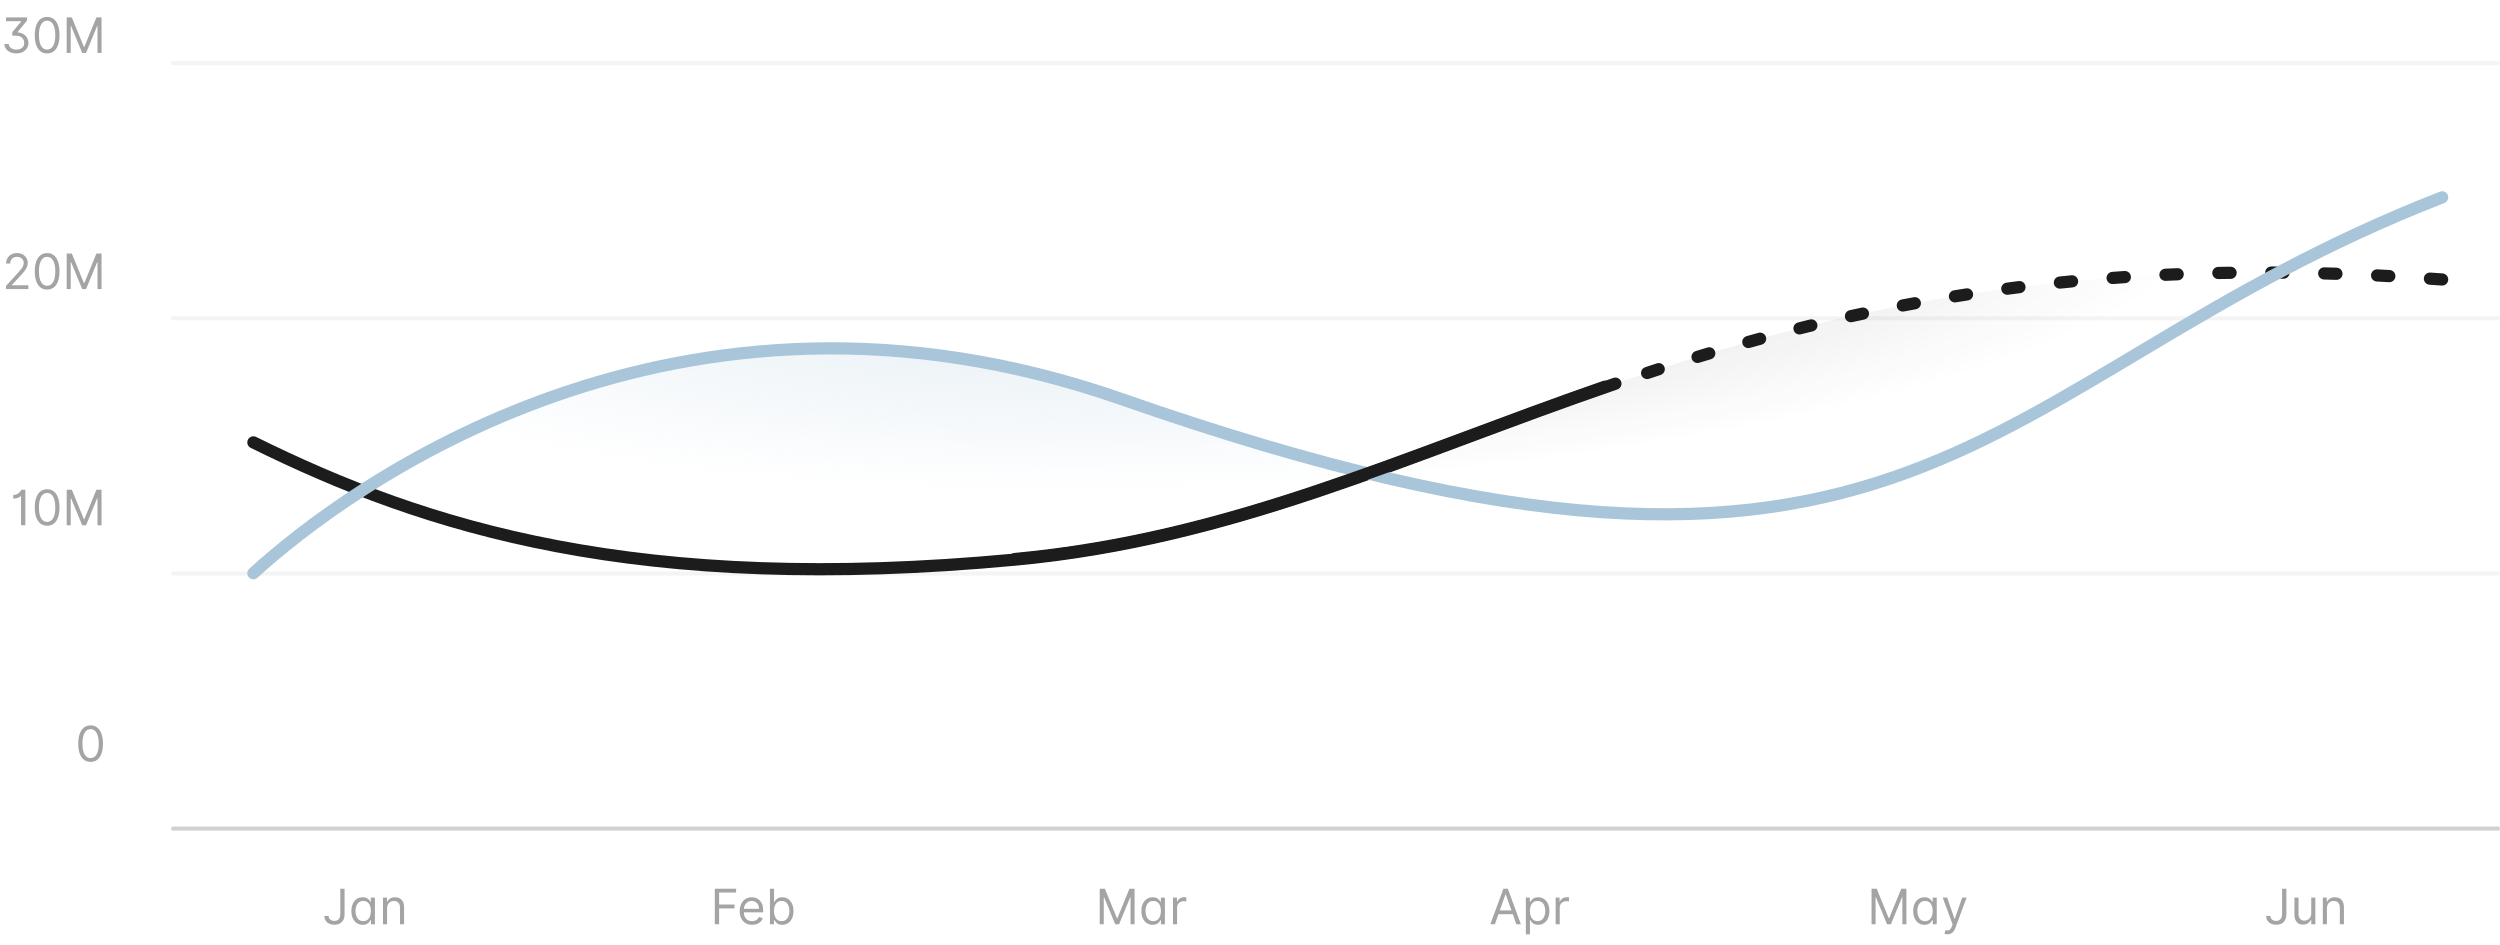
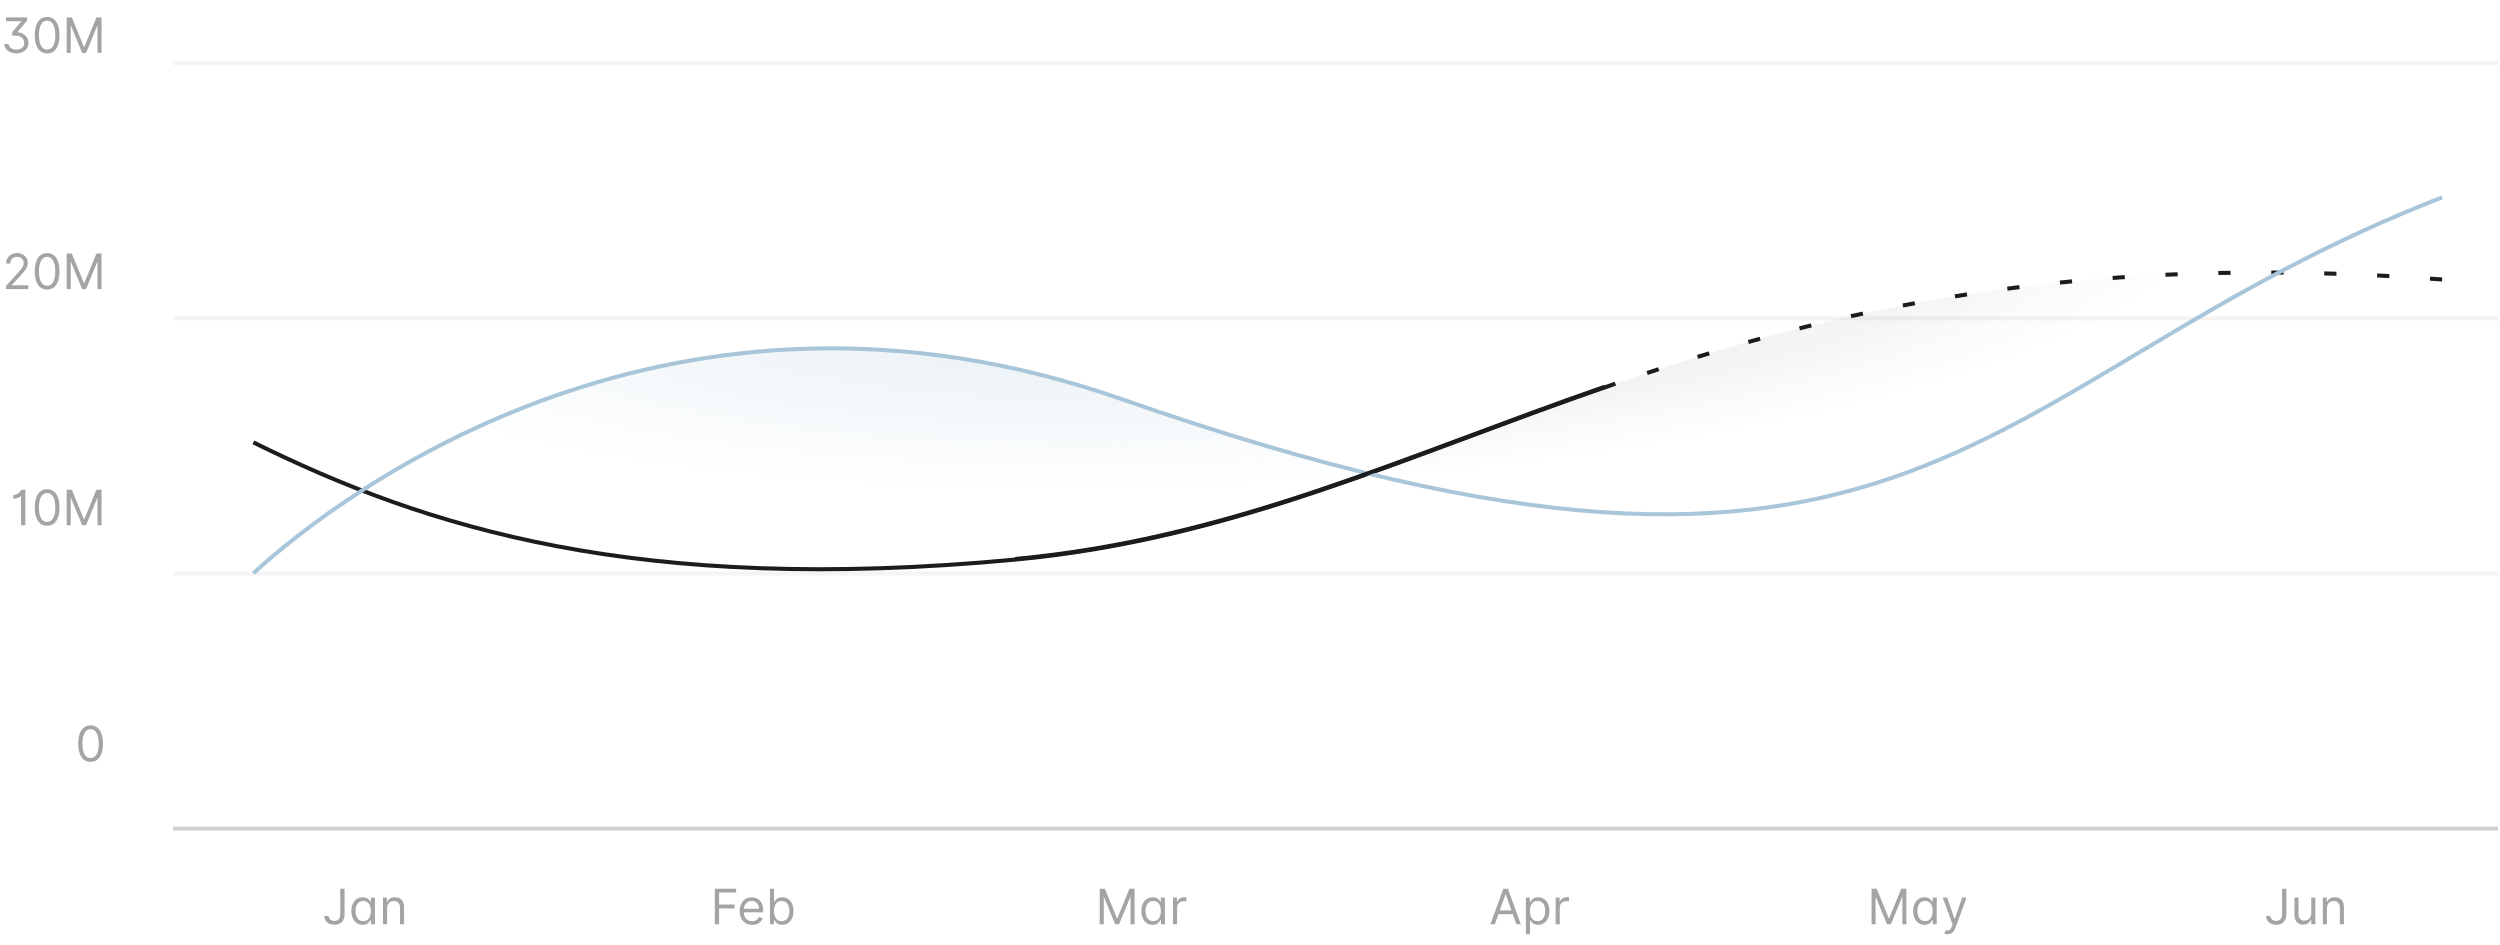
<svg xmlns="http://www.w3.org/2000/svg" width="614" height="232" viewBox="0 0 614 232" fill="none">
  <path d="M1.056 10.818H2.13C2.161 11.114 2.262 11.364 2.433 11.568C2.606 11.77 2.83 11.923 3.106 12.028C3.381 12.131 3.687 12.182 4.022 12.182C4.386 12.182 4.712 12.121 5.002 11.999C5.292 11.876 5.522 11.695 5.692 11.453C5.863 11.209 5.948 10.906 5.948 10.546C5.948 10.23 5.874 9.938 5.727 9.668C5.579 9.395 5.342 9.175 5.015 9.007C4.688 8.839 4.255 8.756 3.715 8.756H3.016V7.903L5.198 5.278V5.21H1.482V4.273H6.647V5.04L4.312 7.869V7.938C4.687 7.955 5.036 8.031 5.36 8.168C5.687 8.304 5.971 8.489 6.212 8.722C6.457 8.955 6.647 9.226 6.783 9.536C6.92 9.845 6.988 10.182 6.988 10.546C6.988 11.043 6.86 11.486 6.604 11.875C6.352 12.261 6.001 12.565 5.552 12.787C5.106 13.008 4.59 13.119 4.005 13.119C3.488 13.119 3.012 13.028 2.577 12.847C2.143 12.665 1.789 12.402 1.516 12.058C1.244 11.714 1.09 11.301 1.056 10.818ZM11.574 13.119C10.932 13.119 10.385 12.945 9.934 12.595C9.482 12.243 9.137 11.733 8.898 11.065C8.659 10.395 8.54 9.585 8.54 8.636C8.54 7.693 8.659 6.888 8.898 6.22C9.14 5.55 9.486 5.038 9.938 4.686C10.392 4.331 10.938 4.153 11.574 4.153C12.211 4.153 12.755 4.331 13.206 4.686C13.661 5.038 14.008 5.55 14.246 6.22C14.488 6.888 14.608 7.693 14.608 8.636C14.608 9.585 14.489 10.395 14.25 11.065C14.012 11.733 13.666 12.243 13.215 12.595C12.763 12.945 12.216 13.119 11.574 13.119ZM11.574 12.182C12.211 12.182 12.705 11.875 13.057 11.261C13.409 10.648 13.586 9.773 13.586 8.636C13.586 7.881 13.505 7.237 13.343 6.706C13.184 6.175 12.954 5.77 12.652 5.491C12.354 5.213 11.995 5.074 11.574 5.074C10.944 5.074 10.451 5.385 10.095 6.007C9.74 6.626 9.563 7.503 9.563 8.636C9.563 9.392 9.642 10.034 9.801 10.562C9.961 11.091 10.189 11.493 10.488 11.768C10.789 12.044 11.151 12.182 11.574 12.182ZM16.381 4.273H17.642L20.608 11.517H20.711L23.677 4.273H24.938V13H23.949V6.369H23.864L21.137 13H20.182L17.455 6.369H17.37V13H16.381V4.273Z" fill="#1C1C1C" fill-opacity="0.4" />
  <path d="M1.462 71V70.233L4.343 67.079C4.681 66.71 4.959 66.389 5.178 66.117C5.397 65.841 5.559 65.582 5.664 65.341C5.772 65.097 5.826 64.841 5.826 64.574C5.826 64.267 5.752 64.001 5.604 63.777C5.459 63.553 5.26 63.379 5.007 63.257C4.755 63.135 4.471 63.074 4.155 63.074C3.82 63.074 3.527 63.144 3.277 63.283C3.03 63.419 2.838 63.611 2.702 63.858C2.569 64.105 2.502 64.395 2.502 64.727H1.496C1.496 64.216 1.614 63.767 1.85 63.381C2.086 62.994 2.407 62.693 2.813 62.477C3.222 62.261 3.681 62.153 4.189 62.153C4.701 62.153 5.154 62.261 5.549 62.477C5.944 62.693 6.253 62.984 6.478 63.351C6.702 63.717 6.814 64.125 6.814 64.574C6.814 64.895 6.756 65.209 6.64 65.516C6.526 65.82 6.327 66.159 6.043 66.534C5.762 66.906 5.371 67.361 4.871 67.898L2.911 69.994V70.062H6.968V71H1.462ZM11.574 71.119C10.932 71.119 10.385 70.945 9.934 70.595C9.482 70.243 9.137 69.733 8.898 69.065C8.659 68.395 8.54 67.585 8.54 66.636C8.54 65.693 8.659 64.888 8.898 64.22C9.14 63.55 9.486 63.038 9.938 62.686C10.392 62.331 10.938 62.153 11.574 62.153C12.211 62.153 12.755 62.331 13.206 62.686C13.661 63.038 14.008 63.55 14.246 64.22C14.488 64.888 14.608 65.693 14.608 66.636C14.608 67.585 14.489 68.395 14.25 69.065C14.012 69.733 13.666 70.243 13.215 70.595C12.763 70.945 12.216 71.119 11.574 71.119ZM11.574 70.182C12.211 70.182 12.705 69.875 13.057 69.261C13.409 68.648 13.586 67.773 13.586 66.636C13.586 65.881 13.505 65.237 13.343 64.706C13.184 64.175 12.954 63.77 12.652 63.492C12.354 63.213 11.995 63.074 11.574 63.074C10.944 63.074 10.451 63.385 10.095 64.007C9.74 64.626 9.563 65.503 9.563 66.636C9.563 67.392 9.642 68.034 9.801 68.562C9.961 69.091 10.189 69.493 10.488 69.769C10.789 70.044 11.151 70.182 11.574 70.182ZM16.381 62.273H17.642L20.608 69.517H20.711L23.677 62.273H24.938V71H23.949V64.369H23.864L21.137 71H20.182L17.455 64.369H17.37V71H16.381V62.273Z" fill="#1C1C1C" fill-opacity="0.4" />
  <path d="M6.226 120.273V129H5.169V121.807H5.101C5.061 121.886 4.959 121.977 4.794 122.08C4.63 122.179 4.417 122.267 4.155 122.344C3.894 122.418 3.596 122.455 3.26 122.455V121.568C3.598 121.568 3.891 121.507 4.138 121.385C4.385 121.263 4.591 121.119 4.756 120.955C4.924 120.79 5.05 120.641 5.135 120.507C5.223 120.374 5.274 120.295 5.289 120.273H6.226ZM11.574 129.119C10.932 129.119 10.385 128.945 9.934 128.595C9.482 128.243 9.137 127.733 8.898 127.065C8.659 126.395 8.54 125.585 8.54 124.636C8.54 123.693 8.659 122.888 8.898 122.22C9.14 121.55 9.486 121.038 9.938 120.686C10.392 120.331 10.938 120.153 11.574 120.153C12.211 120.153 12.755 120.331 13.206 120.686C13.661 121.038 14.008 121.55 14.246 122.22C14.488 122.888 14.608 123.693 14.608 124.636C14.608 125.585 14.489 126.395 14.25 127.065C14.012 127.733 13.666 128.243 13.215 128.595C12.763 128.945 12.216 129.119 11.574 129.119ZM11.574 128.182C12.211 128.182 12.705 127.875 13.057 127.261C13.409 126.648 13.586 125.773 13.586 124.636C13.586 123.881 13.505 123.237 13.343 122.706C13.184 122.175 12.954 121.77 12.652 121.491C12.354 121.213 11.995 121.074 11.574 121.074C10.944 121.074 10.451 121.385 10.095 122.007C9.74 122.626 9.563 123.503 9.563 124.636C9.563 125.392 9.642 126.034 9.801 126.562C9.961 127.091 10.189 127.493 10.488 127.768C10.789 128.044 11.151 128.182 11.574 128.182ZM16.381 120.273H17.642L20.608 127.517H20.711L23.677 120.273H24.938V129H23.949V122.369H23.864L21.137 129H20.182L17.455 122.369H17.37V129H16.381V120.273Z" fill="#1C1C1C" fill-opacity="0.4" />
  <path d="M22.25 187.119C21.608 187.119 21.061 186.945 20.609 186.595C20.158 186.243 19.812 185.733 19.574 185.065C19.335 184.395 19.216 183.585 19.216 182.636C19.216 181.693 19.335 180.888 19.574 180.22C19.815 179.55 20.162 179.038 20.614 178.686C21.068 178.331 21.614 178.153 22.25 178.153C22.886 178.153 23.43 178.331 23.882 178.686C24.337 179.038 24.683 179.55 24.922 180.22C25.163 180.888 25.284 181.693 25.284 182.636C25.284 183.585 25.165 184.395 24.926 185.065C24.688 185.733 24.342 186.243 23.891 186.595C23.439 186.945 22.892 187.119 22.25 187.119ZM22.25 186.182C22.886 186.182 23.381 185.875 23.733 185.261C24.085 184.648 24.261 183.773 24.261 182.636C24.261 181.881 24.18 181.237 24.018 180.706C23.859 180.175 23.629 179.77 23.328 179.491C23.03 179.213 22.671 179.074 22.25 179.074C21.619 179.074 21.126 179.385 20.771 180.007C20.416 180.626 20.239 181.503 20.239 182.636C20.239 183.392 20.318 184.034 20.477 184.562C20.636 185.091 20.865 185.493 21.163 185.768C21.465 186.044 21.827 186.182 22.25 186.182Z" fill="#1C1C1C" fill-opacity="0.4" />
-   <line x1="42.5" y1="15.5" x2="613.5" y2="15.5" stroke="#1C1C1C" stroke-opacity="0.05" stroke-linecap="round" />
-   <line x1="42.5" y1="78.167" x2="613.5" y2="78.167" stroke="#1C1C1C" stroke-opacity="0.05" stroke-linecap="round" />
-   <line x1="42.5" y1="140.833" x2="613.5" y2="140.833" stroke="#1C1C1C" stroke-opacity="0.05" stroke-linecap="round" />
-   <line x1="42.5" y1="203.5" x2="613.5" y2="203.5" stroke="#1C1C1C" stroke-opacity="0.2" stroke-linecap="round" />
+   <line x1="42.5" y1="15.5" x2="613.5" y2="15.5" stroke="#1C1C1C" stroke-opacity="0.05" strokeLinecap="round" />
+   <line x1="42.5" y1="78.167" x2="613.5" y2="78.167" stroke="#1C1C1C" stroke-opacity="0.05" strokeLinecap="round" />
+   <line x1="42.5" y1="140.833" x2="613.5" y2="140.833" stroke="#1C1C1C" stroke-opacity="0.05" strokeLinecap="round" />
+   <line x1="42.5" y1="203.5" x2="613.5" y2="203.5" stroke="#1C1C1C" stroke-opacity="0.2" strokeLinecap="round" />
  <path d="M83.57 218.273H84.627V224.511C84.627 225.068 84.525 225.541 84.32 225.93C84.116 226.32 83.827 226.615 83.455 226.817C83.083 227.018 82.644 227.119 82.138 227.119C81.661 227.119 81.236 227.033 80.864 226.859C80.492 226.683 80.2 226.433 79.986 226.109C79.773 225.786 79.667 225.401 79.667 224.955H80.707C80.707 225.202 80.768 225.418 80.89 225.602C81.015 225.784 81.185 225.926 81.401 226.028C81.617 226.131 81.863 226.182 82.138 226.182C82.442 226.182 82.701 226.118 82.914 225.99C83.127 225.862 83.289 225.675 83.4 225.428C83.513 225.178 83.57 224.872 83.57 224.511V218.273ZM89.08 227.136C88.535 227.136 88.053 226.999 87.636 226.723C87.218 226.445 86.891 226.053 86.656 225.547C86.42 225.038 86.302 224.438 86.302 223.744C86.302 223.057 86.42 222.46 86.656 221.955C86.891 221.449 87.219 221.058 87.64 220.783C88.06 220.507 88.546 220.369 89.097 220.369C89.523 220.369 89.86 220.44 90.107 220.582C90.357 220.722 90.547 220.881 90.678 221.06C90.812 221.236 90.915 221.381 90.989 221.494H91.075V220.455H92.08V227H91.109V225.994H90.989C90.915 226.114 90.81 226.264 90.674 226.446C90.538 226.625 90.343 226.786 90.09 226.928C89.837 227.067 89.501 227.136 89.08 227.136ZM89.217 226.233C89.62 226.233 89.961 226.128 90.239 225.918C90.518 225.705 90.729 225.411 90.874 225.036C91.019 224.658 91.092 224.222 91.092 223.727C91.092 223.239 91.02 222.811 90.879 222.445C90.736 222.075 90.526 221.788 90.248 221.584C89.969 221.376 89.626 221.273 89.217 221.273C88.79 221.273 88.435 221.382 88.151 221.601C87.87 221.817 87.658 222.111 87.516 222.483C87.377 222.852 87.308 223.267 87.308 223.727C87.308 224.193 87.379 224.616 87.52 224.997C87.665 225.375 87.879 225.676 88.16 225.901C88.444 226.122 88.796 226.233 89.217 226.233ZM95.067 223.062V227H94.062V220.455H95.033V221.477H95.119C95.272 221.145 95.505 220.878 95.817 220.676C96.13 220.472 96.533 220.369 97.028 220.369C97.471 220.369 97.859 220.46 98.191 220.642C98.523 220.821 98.782 221.094 98.967 221.46C99.151 221.824 99.244 222.284 99.244 222.841V227H98.238V222.909C98.238 222.395 98.104 221.994 97.837 221.707C97.57 221.418 97.204 221.273 96.738 221.273C96.417 221.273 96.13 221.342 95.877 221.482C95.627 221.621 95.43 221.824 95.285 222.091C95.14 222.358 95.067 222.682 95.067 223.062Z" fill="#1C1C1C" fill-opacity="0.4" />
  <path d="M175.556 227V218.273H180.789V219.21H176.613V222.159H180.397V223.097H176.613V227H175.556ZM184.727 227.136C184.096 227.136 183.552 226.997 183.095 226.719C182.64 226.438 182.289 226.045 182.042 225.543C181.798 225.037 181.676 224.449 181.676 223.778C181.676 223.108 181.798 222.517 182.042 222.006C182.289 221.491 182.633 221.091 183.074 220.804C183.517 220.514 184.034 220.369 184.625 220.369C184.966 220.369 185.302 220.426 185.635 220.54C185.967 220.653 186.27 220.838 186.542 221.094C186.815 221.347 187.032 221.682 187.194 222.099C187.356 222.517 187.437 223.031 187.437 223.642V224.068H182.392V223.199H186.414C186.414 222.83 186.341 222.5 186.193 222.21C186.048 221.92 185.841 221.692 185.571 221.524C185.304 221.357 184.988 221.273 184.625 221.273C184.224 221.273 183.878 221.372 183.585 221.571C183.295 221.767 183.072 222.023 182.916 222.338C182.76 222.653 182.681 222.991 182.681 223.352V223.932C182.681 224.426 182.767 224.845 182.937 225.189C183.11 225.53 183.351 225.79 183.657 225.969C183.964 226.145 184.321 226.233 184.727 226.233C184.991 226.233 185.23 226.196 185.443 226.122C185.659 226.045 185.845 225.932 186.001 225.781C186.157 225.628 186.278 225.437 186.363 225.21L187.335 225.483C187.233 225.812 187.061 226.102 186.819 226.352C186.578 226.599 186.28 226.793 185.924 226.932C185.569 227.068 185.17 227.136 184.727 227.136ZM189.103 227V218.273H190.109V221.494H190.194C190.268 221.381 190.37 221.236 190.501 221.06C190.635 220.881 190.825 220.722 191.072 220.582C191.322 220.44 191.66 220.369 192.086 220.369C192.637 220.369 193.123 220.507 193.544 220.783C193.964 221.058 194.292 221.449 194.528 221.955C194.764 222.46 194.882 223.057 194.882 223.744C194.882 224.438 194.764 225.038 194.528 225.547C194.292 226.053 193.966 226.445 193.548 226.723C193.13 226.999 192.649 227.136 192.103 227.136C191.683 227.136 191.346 227.067 191.093 226.928C190.841 226.786 190.646 226.625 190.51 226.446C190.373 226.264 190.268 226.114 190.194 225.994H190.075V227H189.103ZM190.092 223.727C190.092 224.222 190.164 224.658 190.309 225.036C190.454 225.411 190.666 225.705 190.944 225.918C191.223 226.128 191.564 226.233 191.967 226.233C192.387 226.233 192.738 226.122 193.02 225.901C193.304 225.676 193.517 225.375 193.659 224.997C193.804 224.616 193.876 224.193 193.876 223.727C193.876 223.267 193.805 222.852 193.663 222.483C193.524 222.111 193.312 221.817 193.028 221.601C192.747 221.382 192.393 221.273 191.967 221.273C191.558 221.273 191.214 221.376 190.936 221.584C190.657 221.788 190.447 222.075 190.305 222.445C190.163 222.811 190.092 223.239 190.092 223.727Z" fill="#1C1C1C" fill-opacity="0.4" />
  <path d="M270.094 218.273H271.355L274.321 225.517H274.423L277.389 218.273H278.65V227H277.662V220.369H277.577L274.849 227H273.895L271.167 220.369H271.082V227H270.094V218.273ZM283.105 227.136C282.559 227.136 282.078 226.999 281.66 226.723C281.242 226.445 280.916 226.053 280.68 225.547C280.444 225.038 280.326 224.438 280.326 223.744C280.326 223.057 280.444 222.46 280.68 221.955C280.916 221.449 281.244 221.058 281.664 220.783C282.085 220.507 282.571 220.369 283.122 220.369C283.548 220.369 283.884 220.44 284.132 220.582C284.382 220.722 284.572 220.881 284.703 221.06C284.836 221.236 284.94 221.381 285.014 221.494H285.099V220.455H286.105V227H285.133V225.994H285.014C284.94 226.114 284.835 226.264 284.698 226.446C284.562 226.625 284.367 226.786 284.115 226.928C283.862 227.067 283.525 227.136 283.105 227.136ZM283.241 226.233C283.644 226.233 283.985 226.128 284.264 225.918C284.542 225.705 284.754 225.411 284.899 225.036C285.044 224.658 285.116 224.222 285.116 223.727C285.116 223.239 285.045 222.811 284.903 222.445C284.761 222.075 284.551 221.788 284.272 221.584C283.994 221.376 283.65 221.273 283.241 221.273C282.815 221.273 282.46 221.382 282.176 221.601C281.894 221.817 281.683 222.111 281.541 222.483C281.401 222.852 281.332 223.267 281.332 223.727C281.332 224.193 281.403 224.616 281.545 224.997C281.69 225.375 281.903 225.676 282.184 225.901C282.468 226.122 282.821 226.233 283.241 226.233ZM288.086 227V220.455H289.058V221.443H289.126C289.245 221.119 289.461 220.857 289.774 220.655C290.086 220.453 290.438 220.352 290.83 220.352C290.904 220.352 290.997 220.354 291.107 220.357C291.218 220.359 291.302 220.364 291.359 220.369V221.392C291.325 221.384 291.247 221.371 291.124 221.354C291.005 221.334 290.879 221.324 290.745 221.324C290.427 221.324 290.143 221.391 289.893 221.524C289.646 221.655 289.45 221.837 289.305 222.07C289.163 222.3 289.092 222.562 289.092 222.858V227H288.086Z" fill="#1C1C1C" fill-opacity="0.4" />
  <path d="M367.138 227H366.03L369.235 218.273H370.326L373.53 227H372.422L369.814 219.653H369.746L367.138 227ZM367.547 223.591H372.013V224.528H367.547V223.591ZM374.753 229.455V220.455H375.725V221.494H375.844C375.918 221.381 376.02 221.236 376.151 221.06C376.284 220.881 376.475 220.722 376.722 220.582C376.972 220.44 377.31 220.369 377.736 220.369C378.287 220.369 378.773 220.507 379.193 220.783C379.614 221.058 379.942 221.449 380.178 221.955C380.414 222.46 380.532 223.057 380.532 223.744C380.532 224.438 380.414 225.038 380.178 225.547C379.942 226.053 379.615 226.445 379.198 226.723C378.78 226.999 378.299 227.136 377.753 227.136C377.333 227.136 376.996 227.067 376.743 226.928C376.49 226.786 376.296 226.625 376.159 226.446C376.023 226.264 375.918 226.114 375.844 225.994H375.759V229.455H374.753ZM375.742 223.727C375.742 224.222 375.814 224.658 375.959 225.036C376.104 225.411 376.316 225.705 376.594 225.918C376.872 226.128 377.213 226.233 377.617 226.233C378.037 226.233 378.388 226.122 378.669 225.901C378.953 225.676 379.166 225.375 379.309 224.997C379.453 224.616 379.526 224.193 379.526 223.727C379.526 223.267 379.455 222.852 379.313 222.483C379.174 222.111 378.962 221.817 378.678 221.601C378.397 221.382 378.043 221.273 377.617 221.273C377.208 221.273 376.864 221.376 376.586 221.584C376.307 221.788 376.097 222.075 375.955 222.445C375.813 222.811 375.742 223.239 375.742 223.727ZM382.066 227V220.455H383.037V221.443H383.105C383.225 221.119 383.441 220.857 383.753 220.655C384.066 220.453 384.418 220.352 384.81 220.352C384.884 220.352 384.976 220.354 385.087 220.357C385.198 220.359 385.282 220.364 385.338 220.369V221.392C385.304 221.384 385.226 221.371 385.104 221.354C384.985 221.334 384.858 221.324 384.725 221.324C384.407 221.324 384.122 221.391 383.872 221.524C383.625 221.655 383.429 221.837 383.284 222.07C383.142 222.3 383.071 222.562 383.071 222.858V227H382.066Z" fill="#1C1C1C" fill-opacity="0.4" />
  <path d="M459.652 218.273H460.914L463.879 225.517H463.982L466.948 218.273H468.209V227H467.22V220.369H467.135L464.408 227H463.453L460.726 220.369H460.641V227H459.652V218.273ZM472.663 227.136C472.118 227.136 471.636 226.999 471.219 226.723C470.801 226.445 470.474 226.053 470.238 225.547C470.003 225.038 469.885 224.438 469.885 223.744C469.885 223.057 470.003 222.46 470.238 221.955C470.474 221.449 470.802 221.058 471.223 220.783C471.643 220.507 472.129 220.369 472.68 220.369C473.106 220.369 473.443 220.44 473.69 220.582C473.94 220.722 474.131 220.881 474.261 221.06C474.395 221.236 474.498 221.381 474.572 221.494H474.658V220.455H475.663V227H474.692V225.994H474.572C474.498 226.114 474.393 226.264 474.257 226.446C474.121 226.625 473.926 226.786 473.673 226.928C473.42 227.067 473.084 227.136 472.663 227.136ZM472.8 226.233C473.203 226.233 473.544 226.128 473.822 225.918C474.101 225.705 474.312 225.411 474.457 225.036C474.602 224.658 474.675 224.222 474.675 223.727C474.675 223.239 474.604 222.811 474.461 222.445C474.319 222.075 474.109 221.788 473.831 221.584C473.552 221.376 473.209 221.273 472.8 221.273C472.373 221.273 472.018 221.382 471.734 221.601C471.453 221.817 471.241 222.111 471.099 222.483C470.96 222.852 470.89 223.267 470.89 223.727C470.89 224.193 470.961 224.616 471.104 224.997C471.248 225.375 471.461 225.676 471.743 225.901C472.027 226.122 472.379 226.233 472.8 226.233ZM478.292 229.455C478.122 229.455 477.97 229.44 477.836 229.412C477.703 229.386 477.611 229.361 477.56 229.335L477.815 228.449C478.06 228.511 478.275 228.534 478.463 228.517C478.65 228.5 478.817 228.416 478.961 228.266C479.109 228.118 479.244 227.878 479.366 227.545L479.554 227.034L477.133 220.455H478.224L480.031 225.67H480.099L481.906 220.455H482.997L480.219 227.955C480.094 228.293 479.939 228.572 479.754 228.794C479.569 229.018 479.355 229.185 479.111 229.293C478.869 229.401 478.596 229.455 478.292 229.455Z" fill="#1C1C1C" fill-opacity="0.4" />
  <path d="M560.477 218.273H561.534V224.511C561.534 225.068 561.432 225.541 561.227 225.93C561.023 226.32 560.735 226.615 560.362 226.817C559.99 227.018 559.551 227.119 559.046 227.119C558.568 227.119 558.144 227.033 557.772 226.859C557.399 226.683 557.107 226.433 556.894 226.109C556.681 225.786 556.574 225.401 556.574 224.955H557.614C557.614 225.202 557.675 225.418 557.797 225.602C557.922 225.784 558.093 225.926 558.308 226.028C558.524 226.131 558.77 226.182 559.046 226.182C559.35 226.182 559.608 226.118 559.821 225.99C560.034 225.862 560.196 225.675 560.307 225.428C560.421 225.178 560.477 224.872 560.477 224.511V218.273ZM567.641 224.324V220.455H568.647V227H567.641V225.892H567.573C567.419 226.224 567.181 226.507 566.857 226.74C566.533 226.97 566.124 227.085 565.629 227.085C565.22 227.085 564.857 226.996 564.539 226.817C564.22 226.635 563.97 226.362 563.789 225.999C563.607 225.632 563.516 225.17 563.516 224.614V220.455H564.522V224.545C564.522 225.023 564.655 225.403 564.922 225.688C565.192 225.972 565.536 226.114 565.953 226.114C566.203 226.114 566.458 226.05 566.716 225.922C566.977 225.794 567.196 225.598 567.372 225.334C567.551 225.07 567.641 224.733 567.641 224.324ZM571.494 223.062V227H570.488V220.455H571.46V221.477H571.545C571.699 221.145 571.932 220.878 572.244 220.676C572.557 220.472 572.96 220.369 573.454 220.369C573.898 220.369 574.285 220.46 574.618 220.642C574.95 220.821 575.209 221.094 575.393 221.46C575.578 221.824 575.67 222.284 575.67 222.841V227H574.665V222.909C574.665 222.395 574.531 221.994 574.264 221.707C573.997 221.418 573.631 221.273 573.165 221.273C572.844 221.273 572.557 221.342 572.304 221.482C572.054 221.621 571.856 221.824 571.711 222.091C571.567 222.358 571.494 222.682 571.494 223.062Z" fill="#1C1C1C" fill-opacity="0.4" />
  <mask id="mask0_1010_52827" style="mask-type:alpha" maskUnits="userSpaceOnUse" x="62" y="48" width="538" height="109">
    <rect x="62.086" y="48.469" width="537.851" height="107.603" fill="url(#paint0_radial_1010_52827)" />
  </mask>
  <g mask="url(#mask0_1010_52827)">
    <path opacity="0.2" d="M249.278 137.442C156.542 146.122 104.673 129.635 62.234 108.653V248.674H599.787V68.642C418.507 54.979 357.207 127.34 249.278 137.442Z" fill="#1C1C1C" />
    <path opacity="0.4" d="M275.557 98.053C165.782 59.657 84.903 120.063 62.234 140.778V248.674H599.787V48.469C484.293 93.403 473.116 167.152 275.557 98.053Z" fill="#A8C5DA" />
  </g>
-   <path d="M62.234 108.653C104.673 129.635 156.542 146.122 249.278 137.442C303.143 132.4 345.393 111.851 396.741 94.228" stroke="#1C1C1C" stroke-width="3" stroke-linecap="round" strokeLinejoin="round" />
-   <path d="M599.787 68.641C509.568 61.842 449.066 76.349 397.744 93.884" stroke="#1C1C1C" stroke-width="3" stroke-linecap="round" strokeLinejoin="round" stroke-dasharray="3 10" />
-   <path d="M62.234 140.778C84.903 120.063 165.782 59.657 275.557 98.053C473.116 167.152 484.293 93.403 599.787 48.469" stroke="#A8C5DA" stroke-width="3" stroke-linecap="round" strokeLinejoin="round" />
-   <path d="M249.277 137.298C302.228 132.342 343.955 112.401 394.132 94.984" stroke="#1C1C1C" stroke-width="3" stroke-linecap="round" strokeLinejoin="round" />
+   <path d="M62.234 108.653C104.673 129.635 156.542 146.122 249.278 137.442C303.143 132.4 345.393 111.851 396.741 94.228" stroke="#1C1C1C" strokeWidth="3" strokeLinecap="round" strokeLinejoin="round" />
+   <path d="M599.787 68.641C509.568 61.842 449.066 76.349 397.744 93.884" stroke="#1C1C1C" strokeWidth="3" strokeLinecap="round" strokeLinejoin="round" stroke-dasharray="3 10" />
+   <path d="M62.234 140.778C84.903 120.063 165.782 59.657 275.557 98.053C473.116 167.152 484.293 93.403 599.787 48.469" stroke="#A8C5DA" strokeWidth="3" strokeLinecap="round" strokeLinejoin="round" />
+   <path d="M249.277 137.298C302.228 132.342 343.955 112.401 394.132 94.984" stroke="#1C1C1C" strokeWidth="3" strokeLinecap="round" strokeLinejoin="round" />
  <defs>
    <radialGradient id="paint0_radial_1010_52827" cx="0" cy="0" r="1" gradientUnits="userSpaceOnUse" gradientTransform="translate(306.747 61.4025) rotate(87) scale(57.9527 239.348)">
      <stop />
      <stop offset="1" stop-color="#D9D9D9" stop-opacity="0" />
    </radialGradient>
  </defs>
</svg>
